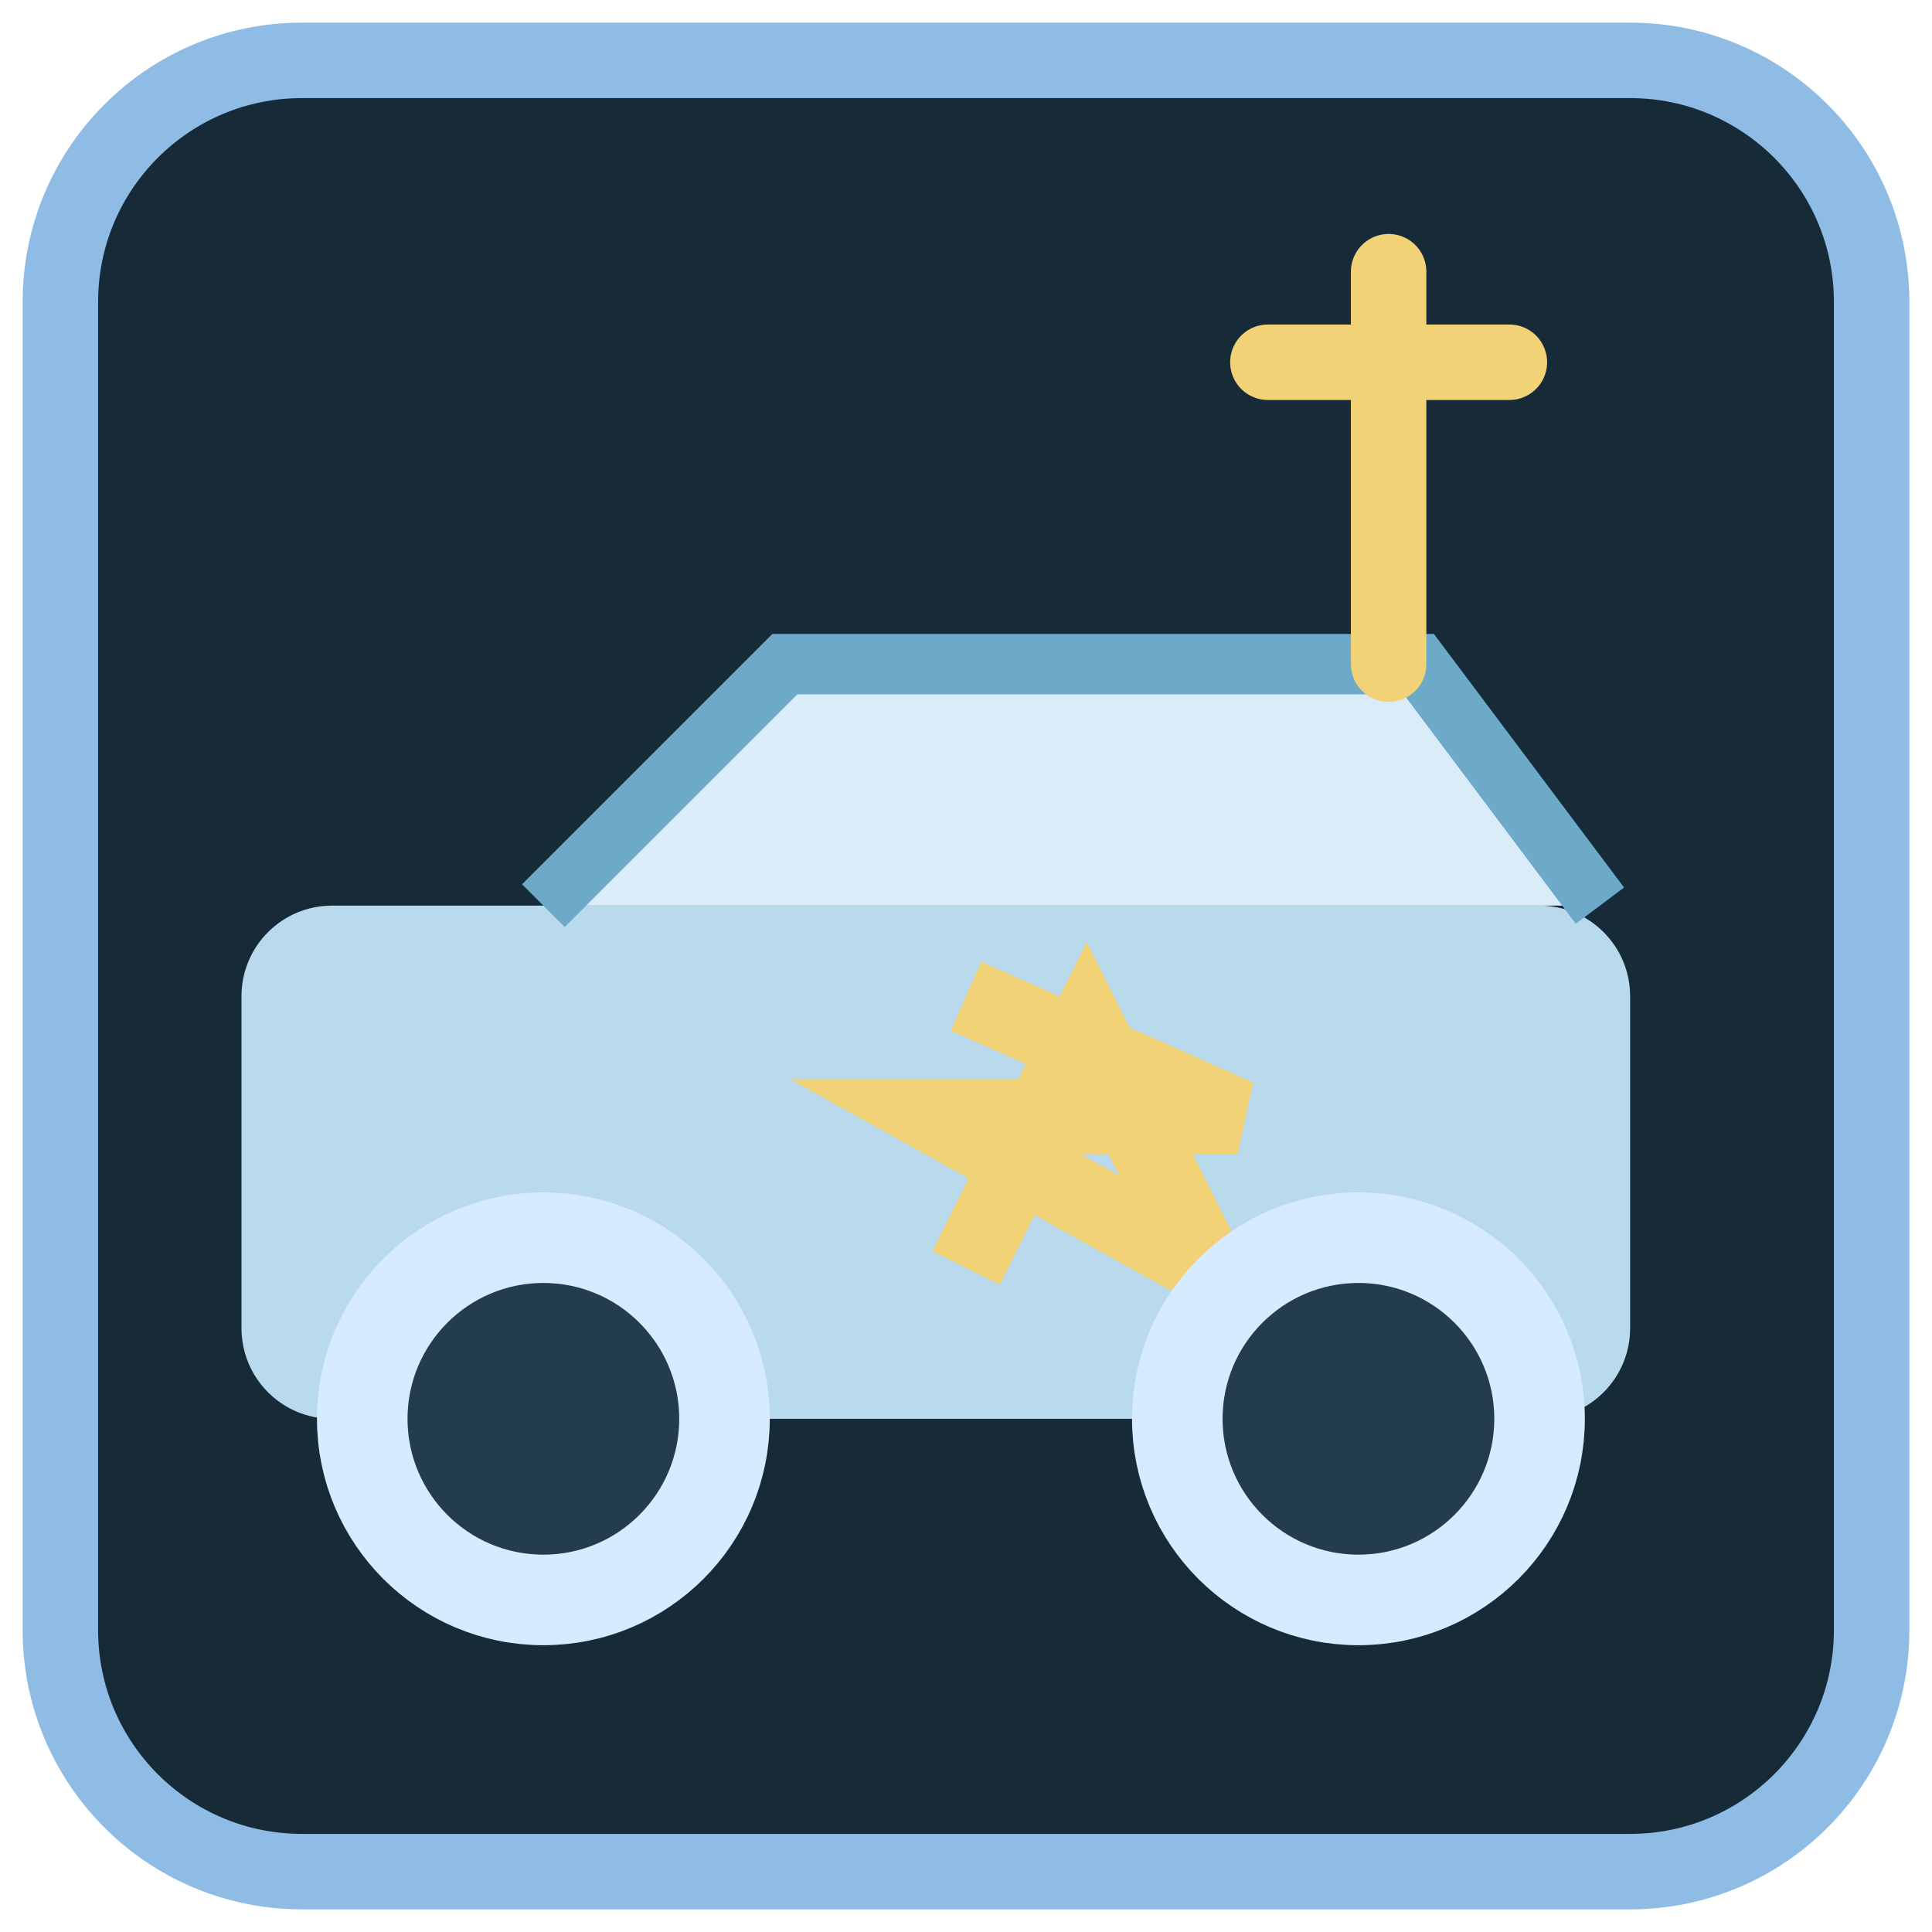
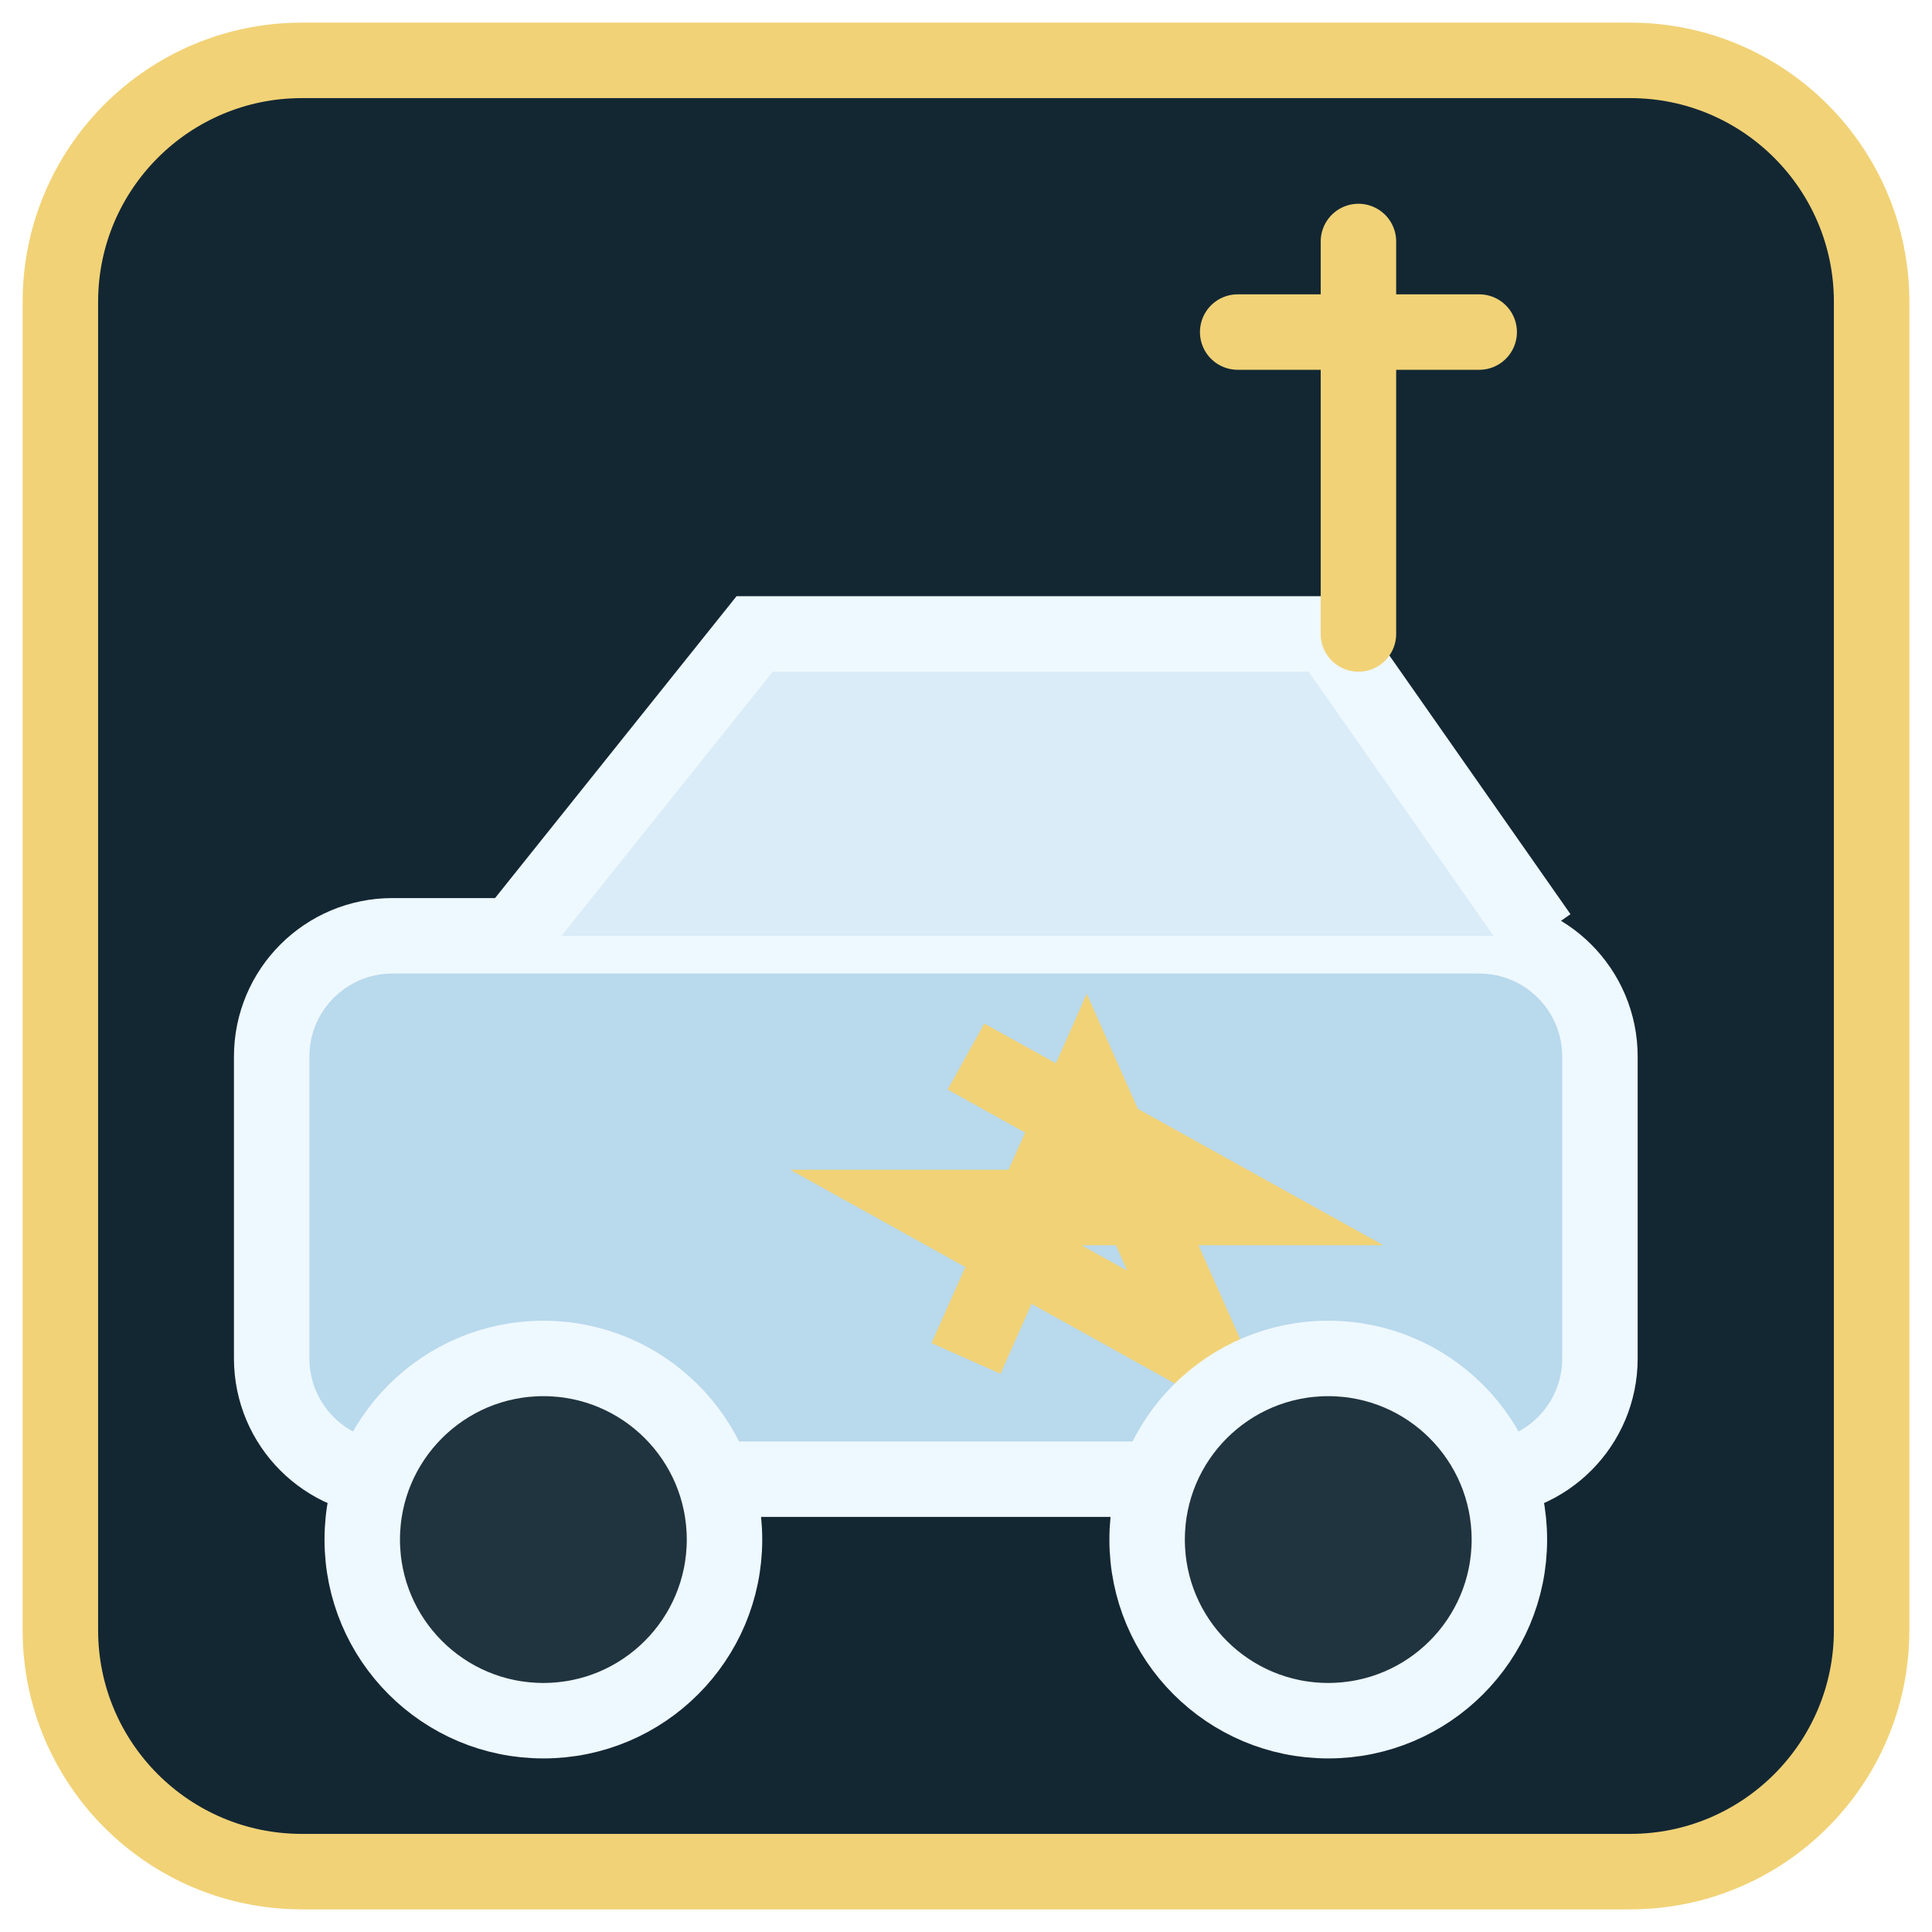
<svg xmlns="http://www.w3.org/2000/svg" viewBox="0 0 64 64">
-   <rect x="2" y="2" width="60" height="60" rx="8" fill="#162a38" stroke="#8fbce4" stroke-width="2.5" />
-   <rect x="8" y="30" width="46" height="17" rx="3" fill="#b9d9ec" />
-   <path d="M18 30 L26 22 H47 L53 30" fill="#d9ecf7" stroke="#6da9c9" stroke-width="2" />
-   <path d="M32 42 L36 34 L40 42 L31 37 H41 L32 33" fill="none" stroke="#f1d276" stroke-width="2.5" />
-   <path d="M46 22 L46 9 M42 12 H50" stroke="#f1d276" stroke-width="2.5" stroke-linecap="round" />
-   <circle cx="18" cy="47" r="6" fill="#243d4d" stroke="#d6ebff" stroke-width="3" />
-   <circle cx="45" cy="47" r="6" fill="#243d4d" stroke="#d6ebff" stroke-width="3" />
+   <rect x="2" y="2" width="60" height="60" rx="8" fill="#132733" stroke="#f1d276" stroke-width="2.5" />
+   <rect x="9" y="31" width="44" height="18" rx="4" fill="#b9d9ec" stroke="#eef8ff" stroke-width="2.5" />
+   <path d="M17 31 L25 21 H44 L51 31" fill="#d9ecf7" stroke="#eef8ff" stroke-width="2.5" />
+   <path d="M32 45 L36 36 L40 45 L31 40 H41 L32 35" fill="none" stroke="#f1d276" stroke-width="2.5" />
+   <path d="M45 21 V8 M41 11 H49" stroke="#f1d276" stroke-width="2.5" stroke-linecap="round" />
+   <circle cx="18" cy="51" r="6" fill="#20343f" stroke="#eef8ff" stroke-width="2.5" />
+   <circle cx="44" cy="51" r="6" fill="#20343f" stroke="#eef8ff" stroke-width="2.5" />
</svg>
